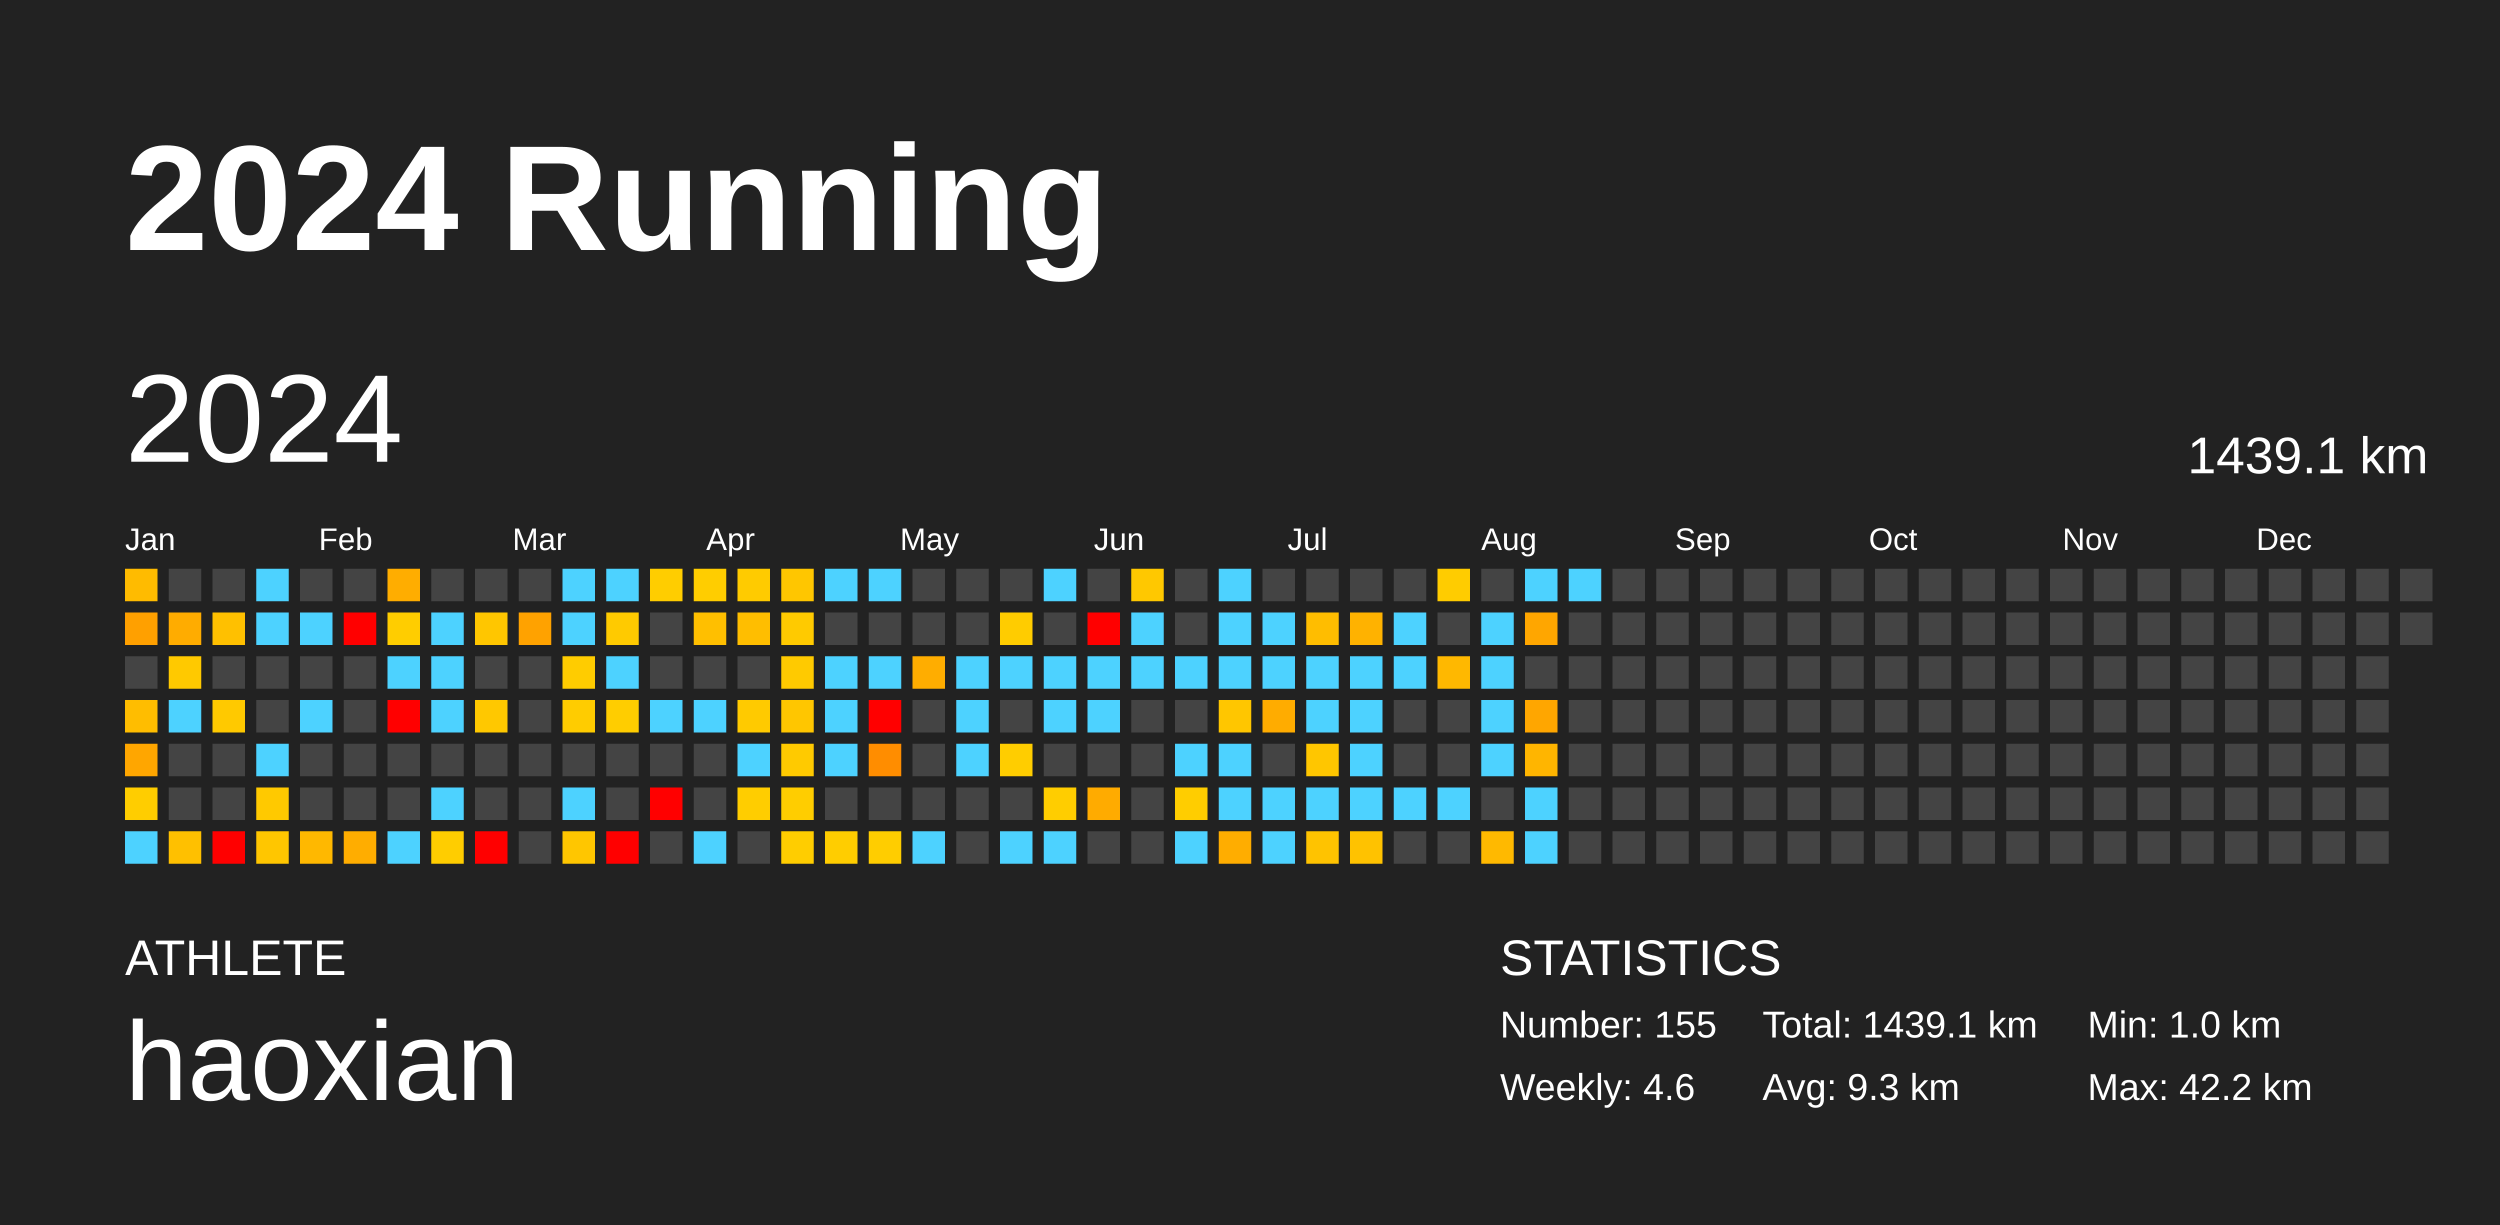
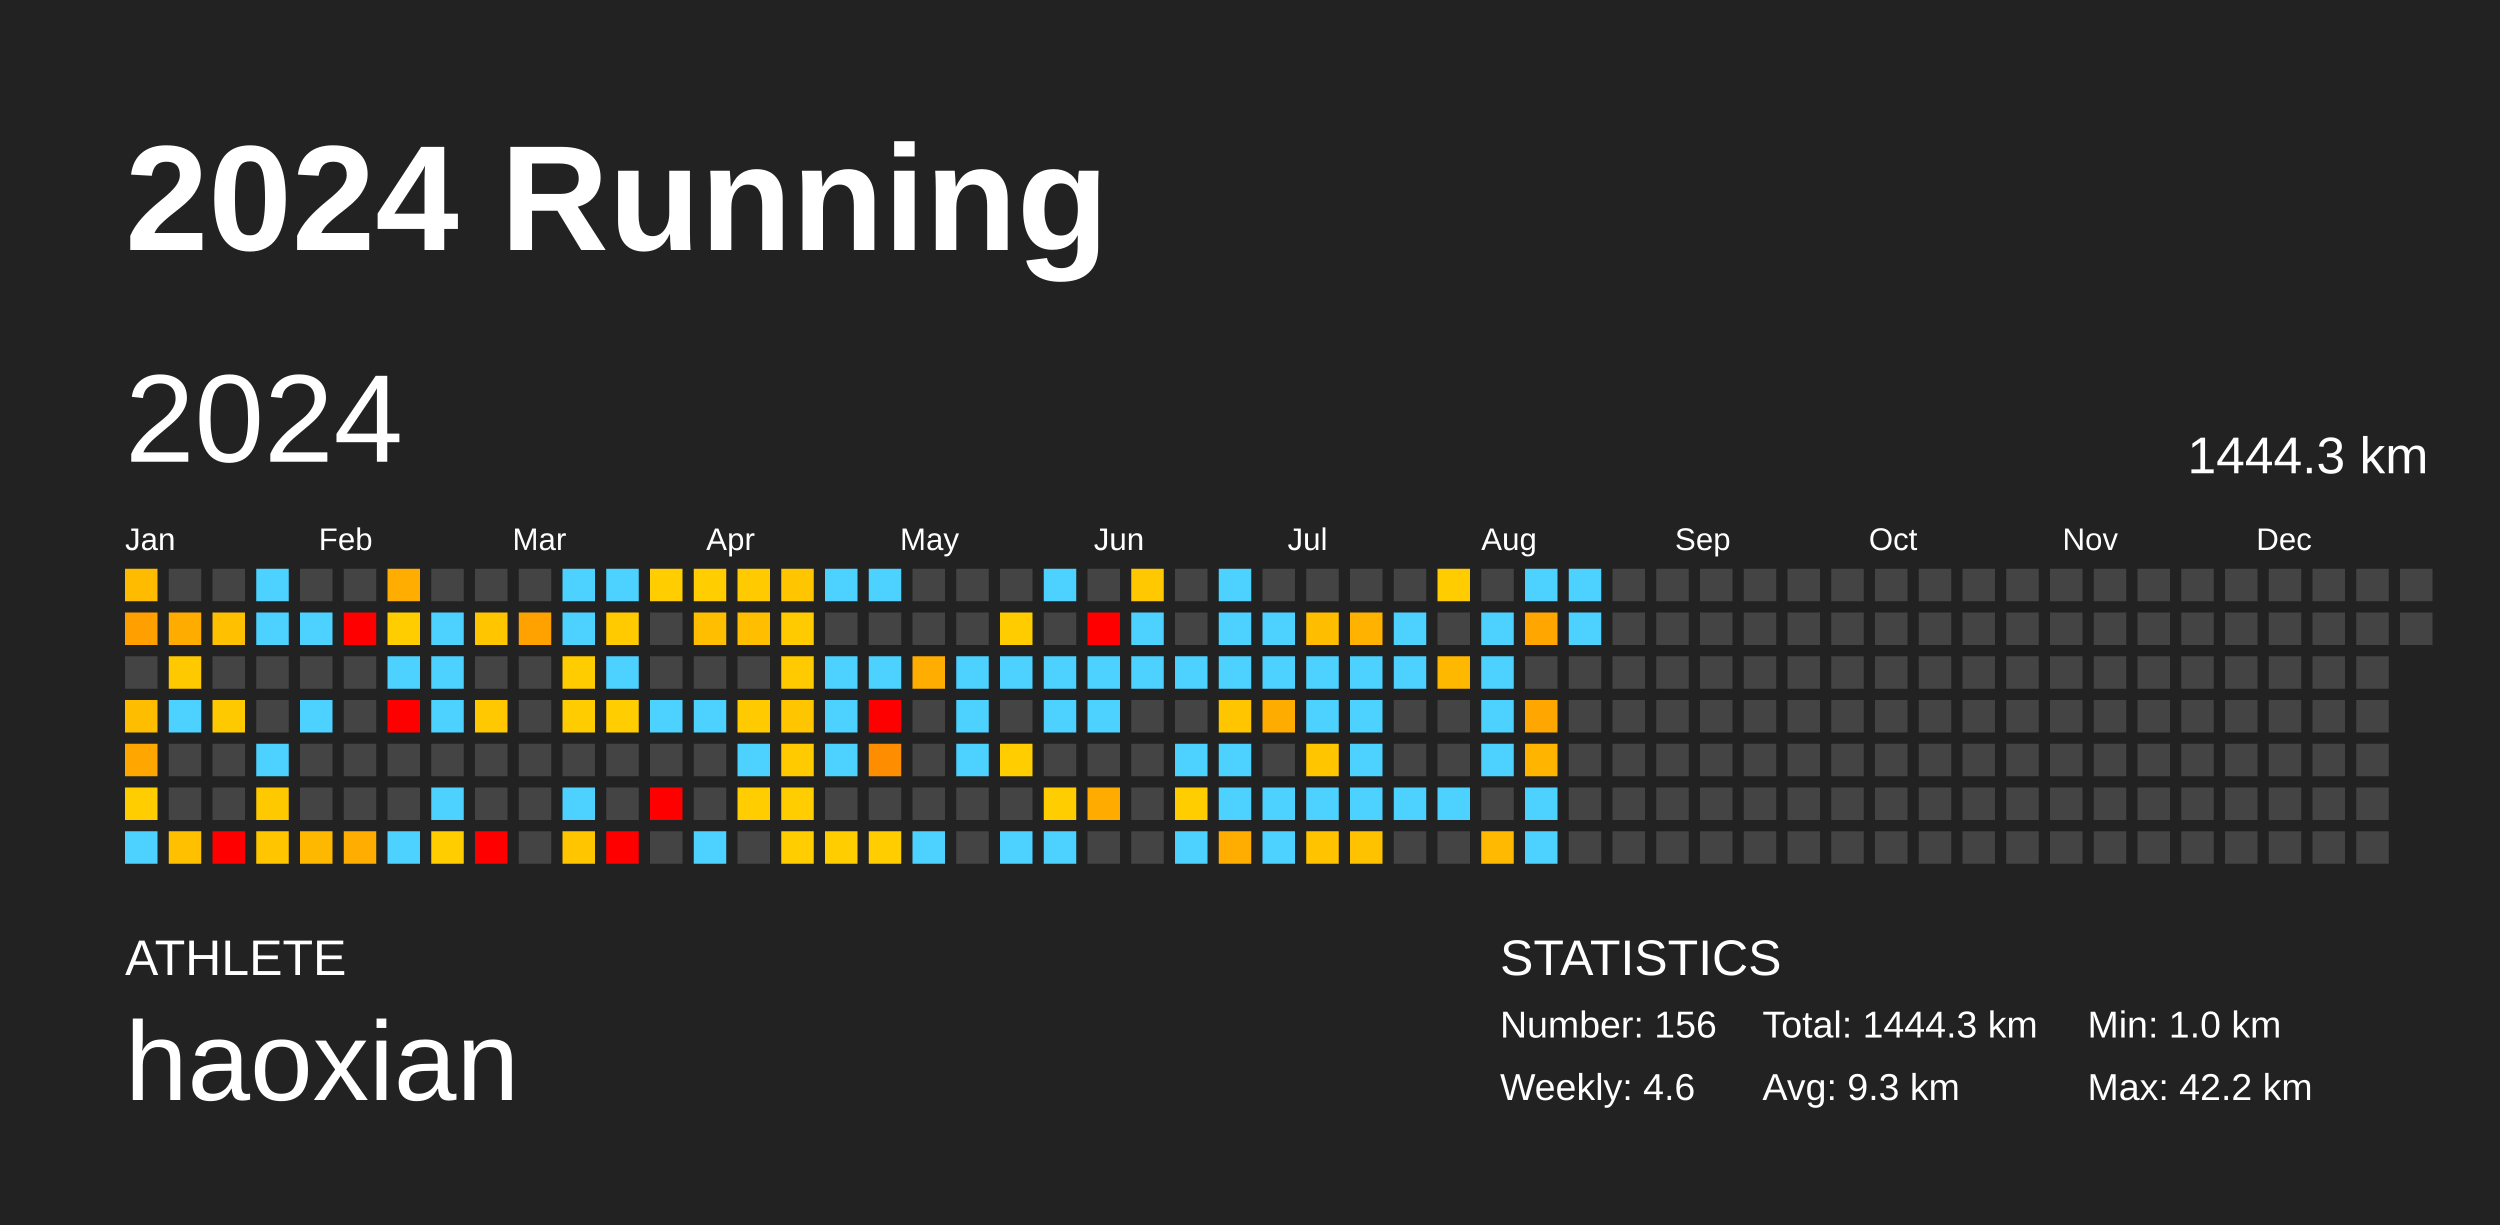
<svg xmlns="http://www.w3.org/2000/svg" baseProfile="full" height="98mm" version="1.1" viewBox="0,0,200,98" width="200mm">
  <defs />
  <rect fill="#222222" height="98" width="200" x="0" y="0" />
  <text fill="#FFFFFF" style="font-size:12px; font-family:Arial; font-weight:bold;" x="10" y="20">2024 Running</text>
  <text fill="#FFFFFF" style="font-size:4px; font-family:Arial" x="10" y="78">ATHLETE</text>
  <text fill="#FFFFFF" style="font-size:9px; font-family:Arial" x="10" y="88">haoxian</text>
  <text fill="#FFFFFF" style="font-size:4px; font-family:Arial" x="120" y="78">STATISTICS</text>
-   <text fill="#FFFFFF" style="font-size:3px; font-family:Arial" x="120" y="83">Number: 155</text>
+   <text fill="#FFFFFF" style="font-size:3px; font-family:Arial" x="120" y="83">Number: 156</text>
  <text fill="#FFFFFF" style="font-size:3px; font-family:Arial" x="120" y="88">Weekly: 4.6</text>
-   <text fill="#FFFFFF" style="font-size:3px; font-family:Arial" x="141" y="83">Total: 1439.1 km</text>
+   <text fill="#FFFFFF" style="font-size:3px; font-family:Arial" x="141" y="83">Total: 1444.3 km</text>
  <text fill="#FFFFFF" style="font-size:3px; font-family:Arial" x="141" y="88">Avg: 9.3 km</text>
  <text fill="#FFFFFF" style="font-size:3px; font-family:Arial" x="167" y="83">Min: 1.0 km</text>
  <text fill="#FFFFFF" style="font-size:3px; font-family:Arial" x="167" y="88">Max: 42.2 km</text>
  <text dominant-baseline="hanging" fill="#FFFFFF" style="font-size:10.0px; font-family:Arial;" x="10" y="30">2024</text>
-   <text dominant-baseline="hanging" fill="#FFFFFF" style="font-size:4.125px; font-family:Arial;" x="175" y="35">1439.1 km</text>
+   <text dominant-baseline="hanging" fill="#FFFFFF" style="font-size:4.125px; font-family:Arial;" x="175" y="35">1444.3 km</text>
  <text fill="#FFFFFF" style="font-size:2.5px; font-family:Arial" x="10.0" y="44">Jan</text>
  <text fill="#FFFFFF" style="font-size:2.5px; font-family:Arial" x="25.5" y="44">Feb</text>
  <text fill="#FFFFFF" style="font-size:2.5px; font-family:Arial" x="41.0" y="44">Mar</text>
  <text fill="#FFFFFF" style="font-size:2.5px; font-family:Arial" x="56.5" y="44">Apr</text>
  <text fill="#FFFFFF" style="font-size:2.5px; font-family:Arial" x="72.0" y="44">May</text>
  <text fill="#FFFFFF" style="font-size:2.5px; font-family:Arial" x="87.5" y="44">Jun</text>
  <text fill="#FFFFFF" style="font-size:2.5px; font-family:Arial" x="103.0" y="44">Jul</text>
  <text fill="#FFFFFF" style="font-size:2.5px; font-family:Arial" x="118.5" y="44">Aug</text>
  <text fill="#FFFFFF" style="font-size:2.5px; font-family:Arial" x="134.0" y="44">Sep</text>
  <text fill="#FFFFFF" style="font-size:2.5px; font-family:Arial" x="149.5" y="44">Oct</text>
  <text fill="#FFFFFF" style="font-size:2.5px; font-family:Arial" x="165.0" y="44">Nov</text>
  <text fill="#FFFFFF" style="font-size:2.5px; font-family:Arial" x="180.5" y="44">Dec</text>
  <rect fill="#ffbb00" height="2.6" width="2.6" x="10.0" y="45.5" />
  <rect fill="#ffa000" height="2.6" width="2.6" x="10.0" y="49.0" />
  <rect fill="#444444" height="2.6" width="2.6" x="10.0" y="52.5" />
  <rect fill="#ffbd00" height="2.6" width="2.6" x="10.0" y="56.0" />
  <rect fill="#ffa600" height="2.6" width="2.6" x="10.0" y="59.5" />
  <rect fill="#ffcd00" height="2.6" width="2.6" x="10.0" y="63.0" />
  <rect fill="#4dd2ff" height="2.6" width="2.6" x="10.0" y="66.5" />
  <rect fill="#444444" height="2.6" width="2.6" x="13.5" y="45.5" />
  <rect fill="#ffac00" height="2.6" width="2.6" x="13.5" y="49.0" />
  <rect fill="#ffc900" height="2.6" width="2.6" x="13.5" y="52.5" />
  <rect fill="#4dd2ff" height="2.6" width="2.6" x="13.5" y="56.0" />
  <rect fill="#444444" height="2.6" width="2.6" x="13.5" y="59.5" />
  <rect fill="#444444" height="2.6" width="2.6" x="13.5" y="63.0" />
  <rect fill="#ffc000" height="2.6" width="2.6" x="13.5" y="66.5" />
  <rect fill="#444444" height="2.6" width="2.6" x="17.0" y="45.5" />
  <rect fill="#ffc000" height="2.6" width="2.6" x="17.0" y="49.0" />
  <rect fill="#444444" height="2.6" width="2.6" x="17.0" y="52.5" />
  <rect fill="#ffc900" height="2.6" width="2.6" x="17.0" y="56.0" />
  <rect fill="#444444" height="2.6" width="2.6" x="17.0" y="59.5" />
  <rect fill="#444444" height="2.6" width="2.6" x="17.0" y="63.0" />
  <rect fill="red" height="2.6" width="2.6" x="17.0" y="66.5" />
  <rect fill="#4dd2ff" height="2.6" width="2.6" x="20.5" y="45.5" />
  <rect fill="#4dd2ff" height="2.6" width="2.6" x="20.5" y="49.0" />
  <rect fill="#444444" height="2.6" width="2.6" x="20.5" y="52.5" />
  <rect fill="#444444" height="2.6" width="2.6" x="20.5" y="56.0" />
  <rect fill="#4dd2ff" height="2.6" width="2.6" x="20.5" y="59.5" />
  <rect fill="#ffc900" height="2.6" width="2.6" x="20.5" y="63.0" />
  <rect fill="#ffc600" height="2.6" width="2.6" x="20.5" y="66.5" />
  <rect fill="#444444" height="2.6" width="2.6" x="24.0" y="45.5" />
  <rect fill="#4dd2ff" height="2.6" width="2.6" x="24.0" y="49.0" />
  <rect fill="#444444" height="2.6" width="2.6" x="24.0" y="52.5" />
  <rect fill="#4dd2ff" height="2.6" width="2.6" x="24.0" y="56.0" />
  <rect fill="#444444" height="2.6" width="2.6" x="24.0" y="59.5" />
  <rect fill="#444444" height="2.6" width="2.6" x="24.0" y="63.0" />
  <rect fill="#ffb800" height="2.6" width="2.6" x="24.0" y="66.5" />
  <rect fill="#444444" height="2.6" width="2.6" x="27.5" y="45.5" />
  <rect fill="red" height="2.6" width="2.6" x="27.5" y="49.0" />
  <rect fill="#444444" height="2.6" width="2.6" x="27.5" y="52.5" />
  <rect fill="#444444" height="2.6" width="2.6" x="27.5" y="56.0" />
  <rect fill="#444444" height="2.6" width="2.6" x="27.5" y="59.5" />
  <rect fill="#444444" height="2.6" width="2.6" x="27.5" y="63.0" />
  <rect fill="#ffad00" height="2.6" width="2.6" x="27.5" y="66.5" />
  <rect fill="#ffad00" height="2.6" width="2.6" x="31.0" y="45.5" />
  <rect fill="#ffcd00" height="2.6" width="2.6" x="31.0" y="49.0" />
  <rect fill="#4dd2ff" height="2.6" width="2.6" x="31.0" y="52.5" />
  <rect fill="red" height="2.6" width="2.6" x="31.0" y="56.0" />
  <rect fill="#444444" height="2.6" width="2.6" x="31.0" y="59.5" />
  <rect fill="#444444" height="2.6" width="2.6" x="31.0" y="63.0" />
  <rect fill="#4dd2ff" height="2.6" width="2.6" x="31.0" y="66.5" />
  <rect fill="#444444" height="2.6" width="2.6" x="34.5" y="45.5" />
  <rect fill="#4dd2ff" height="2.6" width="2.6" x="34.5" y="49.0" />
  <rect fill="#4dd2ff" height="2.6" width="2.6" x="34.5" y="52.5" />
  <rect fill="#4dd2ff" height="2.6" width="2.6" x="34.5" y="56.0" />
  <rect fill="#444444" height="2.6" width="2.6" x="34.5" y="59.5" />
  <rect fill="#4dd2ff" height="2.6" width="2.6" x="34.5" y="63.0" />
  <rect fill="#ffcd00" height="2.6" width="2.6" x="34.5" y="66.5" />
  <rect fill="#444444" height="2.6" width="2.6" x="38.0" y="45.5" />
  <rect fill="#ffc600" height="2.6" width="2.6" x="38.0" y="49.0" />
  <rect fill="#444444" height="2.6" width="2.6" x="38.0" y="52.5" />
  <rect fill="#ffc800" height="2.6" width="2.6" x="38.0" y="56.0" />
  <rect fill="#444444" height="2.6" width="2.6" x="38.0" y="59.5" />
  <rect fill="#444444" height="2.6" width="2.6" x="38.0" y="63.0" />
  <rect fill="red" height="2.6" width="2.6" x="38.0" y="66.5" />
  <rect fill="#444444" height="2.6" width="2.6" x="41.5" y="45.5" />
  <rect fill="#ffa200" height="2.6" width="2.6" x="41.5" y="49.0" />
  <rect fill="#444444" height="2.6" width="2.6" x="41.5" y="52.5" />
  <rect fill="#444444" height="2.6" width="2.6" x="41.5" y="56.0" />
  <rect fill="#444444" height="2.6" width="2.6" x="41.5" y="59.5" />
  <rect fill="#444444" height="2.6" width="2.6" x="41.5" y="63.0" />
  <rect fill="#444444" height="2.6" width="2.6" x="41.5" y="66.5" />
  <rect fill="#4dd2ff" height="2.6" width="2.6" x="45.0" y="45.5" />
  <rect fill="#4dd2ff" height="2.6" width="2.6" x="45.0" y="49.0" />
  <rect fill="#ffcc00" height="2.6" width="2.6" x="45.0" y="52.5" />
  <rect fill="#ffcc00" height="2.6" width="2.6" x="45.0" y="56.0" />
  <rect fill="#444444" height="2.6" width="2.6" x="45.0" y="59.5" />
  <rect fill="#4dd2ff" height="2.6" width="2.6" x="45.0" y="63.0" />
  <rect fill="#ffc600" height="2.6" width="2.6" x="45.0" y="66.5" />
  <rect fill="#4dd2ff" height="2.6" width="2.6" x="48.5" y="45.5" />
  <rect fill="#ffca00" height="2.6" width="2.6" x="48.5" y="49.0" />
  <rect fill="#4dd2ff" height="2.6" width="2.6" x="48.5" y="52.5" />
  <rect fill="#ffcd00" height="2.6" width="2.6" x="48.5" y="56.0" />
  <rect fill="#444444" height="2.6" width="2.6" x="48.5" y="59.5" />
  <rect fill="#444444" height="2.6" width="2.6" x="48.5" y="63.0" />
  <rect fill="red" height="2.6" width="2.6" x="48.5" y="66.5" />
  <rect fill="#ffcd00" height="2.6" width="2.6" x="52.0" y="45.5" />
  <rect fill="#444444" height="2.6" width="2.6" x="52.0" y="49.0" />
  <rect fill="#444444" height="2.6" width="2.6" x="52.0" y="52.5" />
  <rect fill="#4dd2ff" height="2.6" width="2.6" x="52.0" y="56.0" />
  <rect fill="#444444" height="2.6" width="2.6" x="52.0" y="59.5" />
  <rect fill="red" height="2.6" width="2.6" x="52.0" y="63.0" />
  <rect fill="#444444" height="2.6" width="2.6" x="52.0" y="66.5" />
  <rect fill="#ffcd00" height="2.6" width="2.6" x="55.5" y="45.5" />
  <rect fill="#ffbf00" height="2.6" width="2.6" x="55.5" y="49.0" />
  <rect fill="#444444" height="2.6" width="2.6" x="55.5" y="52.5" />
  <rect fill="#4dd2ff" height="2.6" width="2.6" x="55.5" y="56.0" />
  <rect fill="#444444" height="2.6" width="2.6" x="55.5" y="59.5" />
  <rect fill="#444444" height="2.6" width="2.6" x="55.5" y="63.0" />
  <rect fill="#4dd2ff" height="2.6" width="2.6" x="55.5" y="66.5" />
  <rect fill="#ffcb00" height="2.6" width="2.6" x="59.0" y="45.5" />
  <rect fill="#ffbe00" height="2.6" width="2.6" x="59.0" y="49.0" />
  <rect fill="#444444" height="2.6" width="2.6" x="59.0" y="52.5" />
  <rect fill="#ffca00" height="2.6" width="2.6" x="59.0" y="56.0" />
  <rect fill="#4dd2ff" height="2.6" width="2.6" x="59.0" y="59.5" />
  <rect fill="#ffcd00" height="2.6" width="2.6" x="59.0" y="63.0" />
  <rect fill="#444444" height="2.6" width="2.6" x="59.0" y="66.5" />
  <rect fill="#ffc600" height="2.6" width="2.6" x="62.5" y="45.5" />
  <rect fill="#ffca00" height="2.6" width="2.6" x="62.5" y="49.0" />
  <rect fill="#ffca00" height="2.6" width="2.6" x="62.5" y="52.5" />
  <rect fill="#ffc600" height="2.6" width="2.6" x="62.5" y="56.0" />
  <rect fill="#ffca00" height="2.6" width="2.6" x="62.5" y="59.5" />
  <rect fill="#ffcd00" height="2.6" width="2.6" x="62.5" y="63.0" />
  <rect fill="#ffcd00" height="2.6" width="2.6" x="62.5" y="66.5" />
  <rect fill="#4dd2ff" height="2.6" width="2.6" x="66.0" y="45.5" />
  <rect fill="#444444" height="2.6" width="2.6" x="66.0" y="49.0" />
  <rect fill="#4dd2ff" height="2.6" width="2.6" x="66.0" y="52.5" />
  <rect fill="#4dd2ff" height="2.6" width="2.6" x="66.0" y="56.0" />
  <rect fill="#4dd2ff" height="2.6" width="2.6" x="66.0" y="59.5" />
  <rect fill="#444444" height="2.6" width="2.6" x="66.0" y="63.0" />
  <rect fill="#ffcd00" height="2.6" width="2.6" x="66.0" y="66.5" />
  <rect fill="#4dd2ff" height="2.6" width="2.6" x="69.5" y="45.5" />
  <rect fill="#444444" height="2.6" width="2.6" x="69.5" y="49.0" />
  <rect fill="#4dd2ff" height="2.6" width="2.6" x="69.5" y="52.5" />
  <rect fill="red" height="2.6" width="2.6" x="69.5" y="56.0" />
  <rect fill="#ff8d00" height="2.6" width="2.6" x="69.5" y="59.5" />
  <rect fill="#444444" height="2.6" width="2.6" x="69.5" y="63.0" />
  <rect fill="#ffcd00" height="2.6" width="2.6" x="69.5" y="66.5" />
  <rect fill="#444444" height="2.6" width="2.6" x="73.0" y="45.5" />
  <rect fill="#444444" height="2.6" width="2.6" x="73.0" y="49.0" />
  <rect fill="#ffad00" height="2.6" width="2.6" x="73.0" y="52.5" />
  <rect fill="#444444" height="2.6" width="2.6" x="73.0" y="56.0" />
  <rect fill="#444444" height="2.6" width="2.6" x="73.0" y="59.5" />
  <rect fill="#444444" height="2.6" width="2.6" x="73.0" y="63.0" />
  <rect fill="#4dd2ff" height="2.6" width="2.6" x="73.0" y="66.5" />
  <rect fill="#444444" height="2.6" width="2.6" x="76.5" y="45.5" />
  <rect fill="#444444" height="2.6" width="2.6" x="76.5" y="49.0" />
  <rect fill="#4dd2ff" height="2.6" width="2.6" x="76.5" y="52.5" />
  <rect fill="#4dd2ff" height="2.6" width="2.6" x="76.5" y="56.0" />
  <rect fill="#4dd2ff" height="2.6" width="2.6" x="76.5" y="59.5" />
  <rect fill="#444444" height="2.6" width="2.6" x="76.5" y="63.0" />
  <rect fill="#444444" height="2.6" width="2.6" x="76.5" y="66.5" />
  <rect fill="#444444" height="2.6" width="2.6" x="80.0" y="45.5" />
  <rect fill="#ffcc00" height="2.6" width="2.6" x="80.0" y="49.0" />
  <rect fill="#4dd2ff" height="2.6" width="2.6" x="80.0" y="52.5" />
  <rect fill="#444444" height="2.6" width="2.6" x="80.0" y="56.0" />
  <rect fill="#ffcd00" height="2.6" width="2.6" x="80.0" y="59.5" />
  <rect fill="#444444" height="2.6" width="2.6" x="80.0" y="63.0" />
  <rect fill="#4dd2ff" height="2.6" width="2.6" x="80.0" y="66.5" />
  <rect fill="#4dd2ff" height="2.6" width="2.6" x="83.5" y="45.5" />
  <rect fill="#444444" height="2.6" width="2.6" x="83.5" y="49.0" />
  <rect fill="#4dd2ff" height="2.6" width="2.6" x="83.5" y="52.5" />
  <rect fill="#4dd2ff" height="2.6" width="2.6" x="83.5" y="56.0" />
  <rect fill="#444444" height="2.6" width="2.6" x="83.5" y="59.5" />
  <rect fill="#ffcd00" height="2.6" width="2.6" x="83.5" y="63.0" />
  <rect fill="#4dd2ff" height="2.6" width="2.6" x="83.5" y="66.5" />
  <rect fill="#444444" height="2.6" width="2.6" x="87.0" y="45.5" />
  <rect fill="red" height="2.6" width="2.6" x="87.0" y="49.0" />
  <rect fill="#4dd2ff" height="2.6" width="2.6" x="87.0" y="52.5" />
  <rect fill="#4dd2ff" height="2.6" width="2.6" x="87.0" y="56.0" />
  <rect fill="#444444" height="2.6" width="2.6" x="87.0" y="59.5" />
  <rect fill="#ffab00" height="2.6" width="2.6" x="87.0" y="63.0" />
  <rect fill="#444444" height="2.6" width="2.6" x="87.0" y="66.5" />
  <rect fill="#ffc800" height="2.6" width="2.6" x="90.5" y="45.5" />
  <rect fill="#4dd2ff" height="2.6" width="2.6" x="90.5" y="49.0" />
  <rect fill="#4dd2ff" height="2.6" width="2.6" x="90.5" y="52.5" />
  <rect fill="#444444" height="2.6" width="2.6" x="90.5" y="56.0" />
  <rect fill="#444444" height="2.6" width="2.6" x="90.5" y="59.5" />
  <rect fill="#444444" height="2.6" width="2.6" x="90.5" y="63.0" />
  <rect fill="#444444" height="2.6" width="2.6" x="90.5" y="66.5" />
  <rect fill="#444444" height="2.6" width="2.6" x="94.0" y="45.5" />
  <rect fill="#444444" height="2.6" width="2.6" x="94.0" y="49.0" />
  <rect fill="#4dd2ff" height="2.6" width="2.6" x="94.0" y="52.5" />
  <rect fill="#444444" height="2.6" width="2.6" x="94.0" y="56.0" />
  <rect fill="#4dd2ff" height="2.6" width="2.6" x="94.0" y="59.5" />
  <rect fill="#ffcd00" height="2.6" width="2.6" x="94.0" y="63.0" />
  <rect fill="#4dd2ff" height="2.6" width="2.6" x="94.0" y="66.5" />
  <rect fill="#4dd2ff" height="2.6" width="2.6" x="97.5" y="45.5" />
  <rect fill="#4dd2ff" height="2.6" width="2.6" x="97.5" y="49.0" />
  <rect fill="#4dd2ff" height="2.6" width="2.6" x="97.5" y="52.5" />
  <rect fill="#ffc600" height="2.6" width="2.6" x="97.5" y="56.0" />
  <rect fill="#4dd2ff" height="2.6" width="2.6" x="97.5" y="59.5" />
  <rect fill="#4dd2ff" height="2.6" width="2.6" x="97.5" y="63.0" />
  <rect fill="#ffad00" height="2.6" width="2.6" x="97.5" y="66.5" />
  <rect fill="#444444" height="2.6" width="2.6" x="101.0" y="45.5" />
  <rect fill="#4dd2ff" height="2.6" width="2.6" x="101.0" y="49.0" />
  <rect fill="#4dd2ff" height="2.6" width="2.6" x="101.0" y="52.5" />
  <rect fill="#ffac00" height="2.6" width="2.6" x="101.0" y="56.0" />
  <rect fill="#444444" height="2.6" width="2.6" x="101.0" y="59.5" />
  <rect fill="#4dd2ff" height="2.6" width="2.6" x="101.0" y="63.0" />
  <rect fill="#4dd2ff" height="2.6" width="2.6" x="101.0" y="66.5" />
  <rect fill="#444444" height="2.6" width="2.6" x="104.5" y="45.5" />
  <rect fill="#ffbd00" height="2.6" width="2.6" x="104.5" y="49.0" />
  <rect fill="#4dd2ff" height="2.6" width="2.6" x="104.5" y="52.5" />
  <rect fill="#4dd2ff" height="2.6" width="2.6" x="104.5" y="56.0" />
  <rect fill="#ffc600" height="2.6" width="2.6" x="104.5" y="59.5" />
  <rect fill="#4dd2ff" height="2.6" width="2.6" x="104.5" y="63.0" />
  <rect fill="#ffc300" height="2.6" width="2.6" x="104.5" y="66.5" />
  <rect fill="#444444" height="2.6" width="2.6" x="108.0" y="45.5" />
  <rect fill="#ffb200" height="2.6" width="2.6" x="108.0" y="49.0" />
  <rect fill="#4dd2ff" height="2.6" width="2.6" x="108.0" y="52.5" />
  <rect fill="#4dd2ff" height="2.6" width="2.6" x="108.0" y="56.0" />
  <rect fill="#4dd2ff" height="2.6" width="2.6" x="108.0" y="59.5" />
  <rect fill="#4dd2ff" height="2.6" width="2.6" x="108.0" y="63.0" />
  <rect fill="#ffc200" height="2.6" width="2.6" x="108.0" y="66.5" />
  <rect fill="#444444" height="2.6" width="2.6" x="111.5" y="45.5" />
  <rect fill="#4dd2ff" height="2.6" width="2.6" x="111.5" y="49.0" />
  <rect fill="#4dd2ff" height="2.6" width="2.6" x="111.5" y="52.5" />
  <rect fill="#444444" height="2.6" width="2.6" x="111.5" y="56.0" />
  <rect fill="#444444" height="2.6" width="2.6" x="111.5" y="59.5" />
  <rect fill="#4dd2ff" height="2.6" width="2.6" x="111.5" y="63.0" />
  <rect fill="#444444" height="2.6" width="2.6" x="111.5" y="66.5" />
  <rect fill="#ffcc00" height="2.6" width="2.6" x="115.0" y="45.5" />
  <rect fill="#444444" height="2.6" width="2.6" x="115.0" y="49.0" />
  <rect fill="#ffb800" height="2.6" width="2.6" x="115.0" y="52.5" />
  <rect fill="#444444" height="2.6" width="2.6" x="115.0" y="56.0" />
  <rect fill="#444444" height="2.6" width="2.6" x="115.0" y="59.5" />
  <rect fill="#4dd2ff" height="2.6" width="2.6" x="115.0" y="63.0" />
  <rect fill="#444444" height="2.6" width="2.6" x="115.0" y="66.5" />
  <rect fill="#444444" height="2.6" width="2.6" x="118.5" y="45.5" />
  <rect fill="#4dd2ff" height="2.6" width="2.6" x="118.5" y="49.0" />
  <rect fill="#4dd2ff" height="2.6" width="2.6" x="118.5" y="52.5" />
  <rect fill="#4dd2ff" height="2.6" width="2.6" x="118.5" y="56.0" />
  <rect fill="#4dd2ff" height="2.6" width="2.6" x="118.5" y="59.5" />
  <rect fill="#444444" height="2.6" width="2.6" x="118.5" y="63.0" />
  <rect fill="#ffb900" height="2.6" width="2.6" x="118.5" y="66.5" />
  <rect fill="#4dd2ff" height="2.6" width="2.6" x="122.0" y="45.5" />
  <rect fill="#ffa600" height="2.6" width="2.6" x="122.0" y="49.0" />
  <rect fill="#444444" height="2.6" width="2.6" x="122.0" y="52.5" />
  <rect fill="#ffa600" height="2.6" width="2.6" x="122.0" y="56.0" />
  <rect fill="#ffb500" height="2.6" width="2.6" x="122.0" y="59.5" />
  <rect fill="#4dd2ff" height="2.6" width="2.6" x="122.0" y="63.0" />
  <rect fill="#4dd2ff" height="2.6" width="2.6" x="122.0" y="66.5" />
  <rect fill="#4dd2ff" height="2.6" width="2.6" x="125.5" y="45.5" />
-   <rect fill="#444444" height="2.6" width="2.6" x="125.5" y="49.0" />
+   <rect fill="#4dd2ff" height="2.6" width="2.6" x="125.5" y="49.0" />
  <rect fill="#444444" height="2.6" width="2.6" x="125.5" y="52.5" />
  <rect fill="#444444" height="2.6" width="2.6" x="125.5" y="56.0" />
  <rect fill="#444444" height="2.6" width="2.6" x="125.5" y="59.5" />
  <rect fill="#444444" height="2.6" width="2.6" x="125.5" y="63.0" />
  <rect fill="#444444" height="2.6" width="2.6" x="125.5" y="66.5" />
  <rect fill="#444444" height="2.6" width="2.6" x="129.0" y="45.5" />
  <rect fill="#444444" height="2.6" width="2.6" x="129.0" y="49.0" />
  <rect fill="#444444" height="2.6" width="2.6" x="129.0" y="52.5" />
  <rect fill="#444444" height="2.6" width="2.6" x="129.0" y="56.0" />
  <rect fill="#444444" height="2.6" width="2.6" x="129.0" y="59.5" />
  <rect fill="#444444" height="2.6" width="2.6" x="129.0" y="63.0" />
  <rect fill="#444444" height="2.6" width="2.6" x="129.0" y="66.5" />
  <rect fill="#444444" height="2.6" width="2.6" x="132.5" y="45.5" />
  <rect fill="#444444" height="2.6" width="2.6" x="132.5" y="49.0" />
  <rect fill="#444444" height="2.6" width="2.6" x="132.5" y="52.5" />
  <rect fill="#444444" height="2.6" width="2.6" x="132.5" y="56.0" />
  <rect fill="#444444" height="2.6" width="2.6" x="132.5" y="59.5" />
  <rect fill="#444444" height="2.6" width="2.6" x="132.5" y="63.0" />
  <rect fill="#444444" height="2.6" width="2.6" x="132.5" y="66.5" />
  <rect fill="#444444" height="2.6" width="2.6" x="136.0" y="45.5" />
  <rect fill="#444444" height="2.6" width="2.6" x="136.0" y="49.0" />
  <rect fill="#444444" height="2.6" width="2.6" x="136.0" y="52.5" />
  <rect fill="#444444" height="2.6" width="2.6" x="136.0" y="56.0" />
  <rect fill="#444444" height="2.6" width="2.6" x="136.0" y="59.5" />
  <rect fill="#444444" height="2.6" width="2.6" x="136.0" y="63.0" />
  <rect fill="#444444" height="2.6" width="2.6" x="136.0" y="66.5" />
  <rect fill="#444444" height="2.6" width="2.6" x="139.5" y="45.5" />
  <rect fill="#444444" height="2.6" width="2.6" x="139.5" y="49.0" />
  <rect fill="#444444" height="2.6" width="2.6" x="139.5" y="52.5" />
  <rect fill="#444444" height="2.6" width="2.6" x="139.5" y="56.0" />
  <rect fill="#444444" height="2.6" width="2.6" x="139.5" y="59.5" />
  <rect fill="#444444" height="2.6" width="2.6" x="139.5" y="63.0" />
  <rect fill="#444444" height="2.6" width="2.6" x="139.5" y="66.5" />
  <rect fill="#444444" height="2.6" width="2.6" x="143.0" y="45.5" />
  <rect fill="#444444" height="2.6" width="2.6" x="143.0" y="49.0" />
  <rect fill="#444444" height="2.6" width="2.6" x="143.0" y="52.5" />
  <rect fill="#444444" height="2.6" width="2.6" x="143.0" y="56.0" />
  <rect fill="#444444" height="2.6" width="2.6" x="143.0" y="59.5" />
  <rect fill="#444444" height="2.6" width="2.6" x="143.0" y="63.0" />
  <rect fill="#444444" height="2.6" width="2.6" x="143.0" y="66.5" />
  <rect fill="#444444" height="2.6" width="2.6" x="146.5" y="45.5" />
  <rect fill="#444444" height="2.6" width="2.6" x="146.5" y="49.0" />
  <rect fill="#444444" height="2.6" width="2.6" x="146.5" y="52.5" />
  <rect fill="#444444" height="2.6" width="2.6" x="146.5" y="56.0" />
  <rect fill="#444444" height="2.6" width="2.6" x="146.5" y="59.5" />
  <rect fill="#444444" height="2.6" width="2.6" x="146.5" y="63.0" />
  <rect fill="#444444" height="2.6" width="2.6" x="146.5" y="66.5" />
  <rect fill="#444444" height="2.6" width="2.6" x="150.0" y="45.5" />
  <rect fill="#444444" height="2.6" width="2.6" x="150.0" y="49.0" />
  <rect fill="#444444" height="2.6" width="2.6" x="150.0" y="52.5" />
  <rect fill="#444444" height="2.6" width="2.6" x="150.0" y="56.0" />
  <rect fill="#444444" height="2.6" width="2.6" x="150.0" y="59.5" />
  <rect fill="#444444" height="2.6" width="2.6" x="150.0" y="63.0" />
  <rect fill="#444444" height="2.6" width="2.6" x="150.0" y="66.5" />
  <rect fill="#444444" height="2.6" width="2.6" x="153.5" y="45.5" />
  <rect fill="#444444" height="2.6" width="2.6" x="153.5" y="49.0" />
  <rect fill="#444444" height="2.6" width="2.6" x="153.5" y="52.5" />
  <rect fill="#444444" height="2.6" width="2.6" x="153.5" y="56.0" />
  <rect fill="#444444" height="2.6" width="2.6" x="153.5" y="59.5" />
  <rect fill="#444444" height="2.6" width="2.6" x="153.5" y="63.0" />
  <rect fill="#444444" height="2.6" width="2.6" x="153.5" y="66.5" />
  <rect fill="#444444" height="2.6" width="2.6" x="157.0" y="45.5" />
  <rect fill="#444444" height="2.6" width="2.6" x="157.0" y="49.0" />
  <rect fill="#444444" height="2.6" width="2.6" x="157.0" y="52.5" />
  <rect fill="#444444" height="2.6" width="2.6" x="157.0" y="56.0" />
  <rect fill="#444444" height="2.6" width="2.6" x="157.0" y="59.5" />
  <rect fill="#444444" height="2.6" width="2.6" x="157.0" y="63.0" />
  <rect fill="#444444" height="2.6" width="2.6" x="157.0" y="66.5" />
  <rect fill="#444444" height="2.6" width="2.6" x="160.5" y="45.5" />
  <rect fill="#444444" height="2.6" width="2.6" x="160.5" y="49.0" />
  <rect fill="#444444" height="2.6" width="2.6" x="160.5" y="52.5" />
  <rect fill="#444444" height="2.6" width="2.6" x="160.5" y="56.0" />
  <rect fill="#444444" height="2.6" width="2.6" x="160.5" y="59.5" />
  <rect fill="#444444" height="2.6" width="2.6" x="160.5" y="63.0" />
  <rect fill="#444444" height="2.6" width="2.6" x="160.5" y="66.5" />
  <rect fill="#444444" height="2.6" width="2.6" x="164.0" y="45.5" />
  <rect fill="#444444" height="2.6" width="2.6" x="164.0" y="49.0" />
  <rect fill="#444444" height="2.6" width="2.6" x="164.0" y="52.5" />
  <rect fill="#444444" height="2.6" width="2.6" x="164.0" y="56.0" />
  <rect fill="#444444" height="2.6" width="2.6" x="164.0" y="59.5" />
  <rect fill="#444444" height="2.6" width="2.6" x="164.0" y="63.0" />
  <rect fill="#444444" height="2.6" width="2.6" x="164.0" y="66.5" />
  <rect fill="#444444" height="2.6" width="2.6" x="167.5" y="45.5" />
  <rect fill="#444444" height="2.6" width="2.6" x="167.5" y="49.0" />
  <rect fill="#444444" height="2.6" width="2.6" x="167.5" y="52.5" />
  <rect fill="#444444" height="2.6" width="2.6" x="167.5" y="56.0" />
  <rect fill="#444444" height="2.6" width="2.6" x="167.5" y="59.5" />
  <rect fill="#444444" height="2.6" width="2.6" x="167.5" y="63.0" />
  <rect fill="#444444" height="2.6" width="2.6" x="167.5" y="66.5" />
  <rect fill="#444444" height="2.6" width="2.6" x="171.0" y="45.5" />
  <rect fill="#444444" height="2.6" width="2.6" x="171.0" y="49.0" />
  <rect fill="#444444" height="2.6" width="2.6" x="171.0" y="52.5" />
  <rect fill="#444444" height="2.6" width="2.6" x="171.0" y="56.0" />
  <rect fill="#444444" height="2.6" width="2.6" x="171.0" y="59.5" />
  <rect fill="#444444" height="2.6" width="2.6" x="171.0" y="63.0" />
  <rect fill="#444444" height="2.6" width="2.6" x="171.0" y="66.5" />
  <rect fill="#444444" height="2.6" width="2.6" x="174.5" y="45.5" />
  <rect fill="#444444" height="2.6" width="2.6" x="174.5" y="49.0" />
  <rect fill="#444444" height="2.6" width="2.6" x="174.5" y="52.5" />
  <rect fill="#444444" height="2.6" width="2.6" x="174.5" y="56.0" />
  <rect fill="#444444" height="2.6" width="2.6" x="174.5" y="59.5" />
  <rect fill="#444444" height="2.6" width="2.6" x="174.5" y="63.0" />
  <rect fill="#444444" height="2.6" width="2.6" x="174.5" y="66.5" />
  <rect fill="#444444" height="2.6" width="2.6" x="178.0" y="45.5" />
  <rect fill="#444444" height="2.6" width="2.6" x="178.0" y="49.0" />
  <rect fill="#444444" height="2.6" width="2.6" x="178.0" y="52.5" />
  <rect fill="#444444" height="2.6" width="2.6" x="178.0" y="56.0" />
  <rect fill="#444444" height="2.6" width="2.6" x="178.0" y="59.5" />
  <rect fill="#444444" height="2.6" width="2.6" x="178.0" y="63.0" />
  <rect fill="#444444" height="2.6" width="2.6" x="178.0" y="66.5" />
  <rect fill="#444444" height="2.6" width="2.6" x="181.5" y="45.5" />
  <rect fill="#444444" height="2.6" width="2.6" x="181.5" y="49.0" />
  <rect fill="#444444" height="2.6" width="2.6" x="181.5" y="52.5" />
  <rect fill="#444444" height="2.6" width="2.6" x="181.5" y="56.0" />
  <rect fill="#444444" height="2.6" width="2.6" x="181.5" y="59.5" />
  <rect fill="#444444" height="2.6" width="2.6" x="181.5" y="63.0" />
  <rect fill="#444444" height="2.6" width="2.6" x="181.5" y="66.5" />
  <rect fill="#444444" height="2.6" width="2.6" x="185.0" y="45.5" />
  <rect fill="#444444" height="2.6" width="2.6" x="185.0" y="49.0" />
  <rect fill="#444444" height="2.6" width="2.6" x="185.0" y="52.5" />
  <rect fill="#444444" height="2.6" width="2.6" x="185.0" y="56.0" />
  <rect fill="#444444" height="2.6" width="2.6" x="185.0" y="59.5" />
  <rect fill="#444444" height="2.6" width="2.6" x="185.0" y="63.0" />
  <rect fill="#444444" height="2.6" width="2.6" x="185.0" y="66.5" />
  <rect fill="#444444" height="2.6" width="2.6" x="188.5" y="45.5" />
  <rect fill="#444444" height="2.6" width="2.6" x="188.5" y="49.0" />
  <rect fill="#444444" height="2.6" width="2.6" x="188.5" y="52.5" />
  <rect fill="#444444" height="2.6" width="2.6" x="188.5" y="56.0" />
  <rect fill="#444444" height="2.6" width="2.6" x="188.5" y="59.5" />
  <rect fill="#444444" height="2.6" width="2.6" x="188.5" y="63.0" />
  <rect fill="#444444" height="2.6" width="2.6" x="188.5" y="66.5" />
  <rect fill="#444444" height="2.6" width="2.6" x="192.0" y="45.5" />
  <rect fill="#444444" height="2.6" width="2.6" x="192.0" y="49.0" />
</svg>
